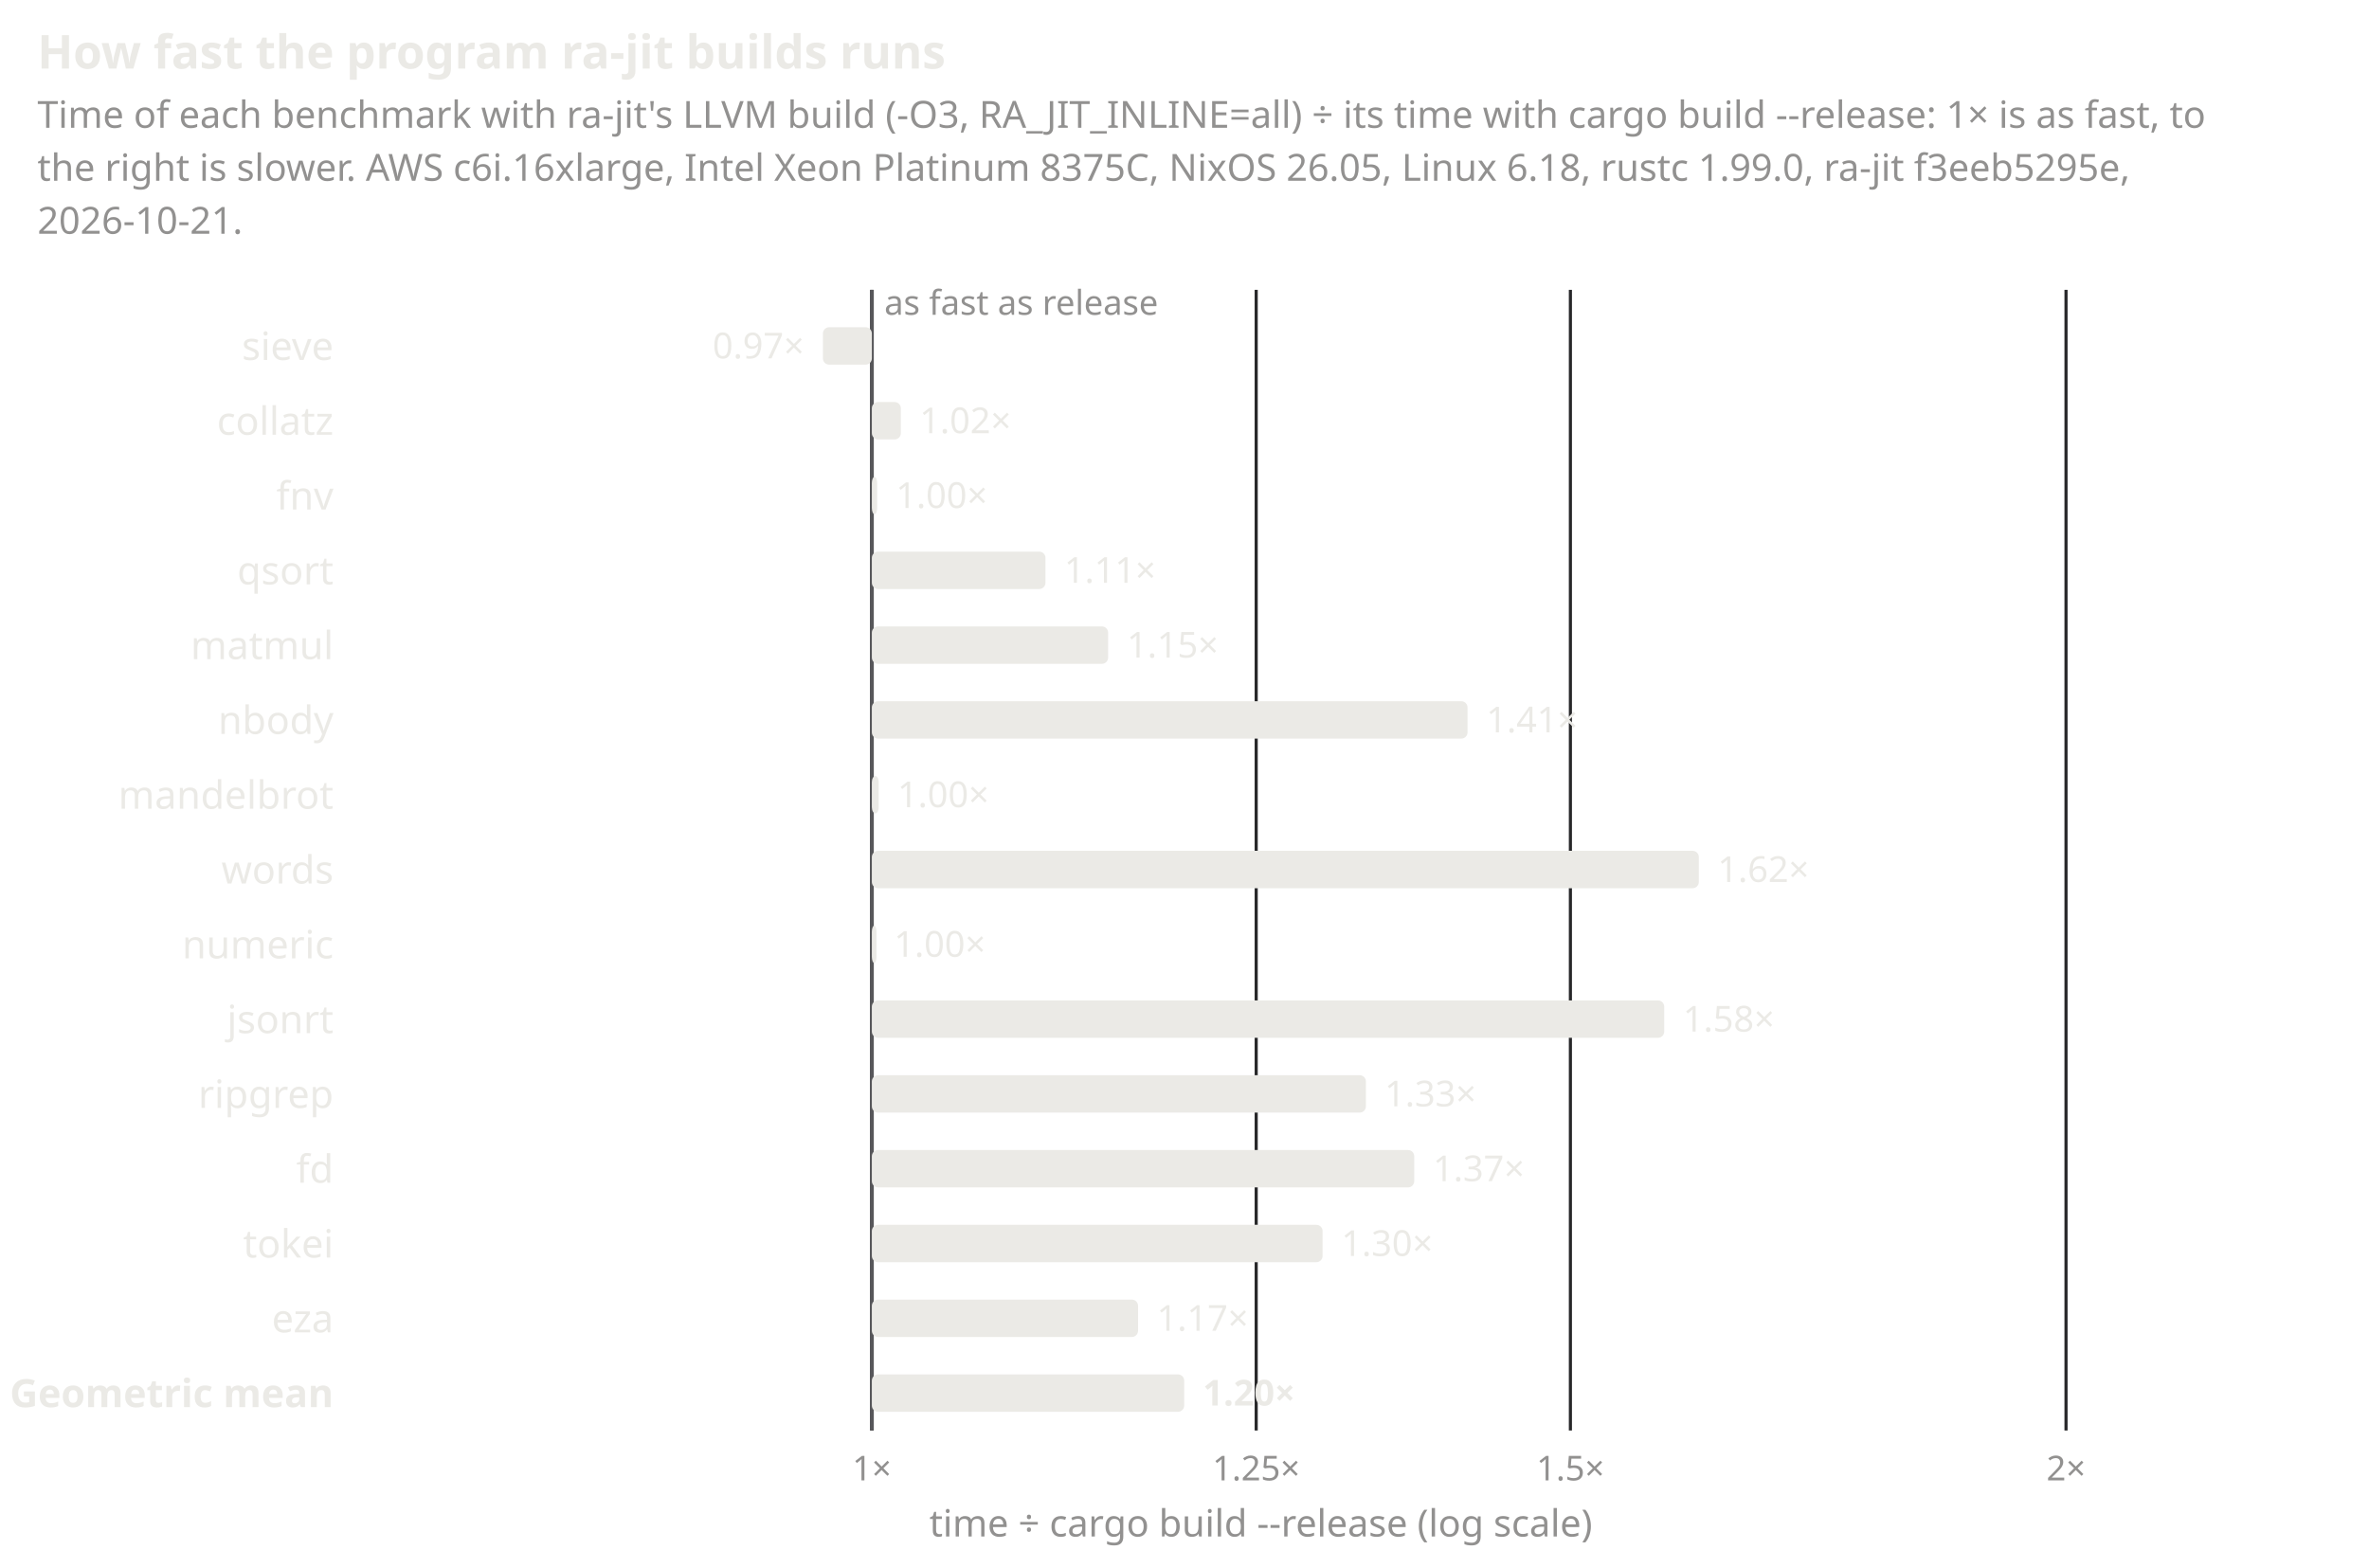
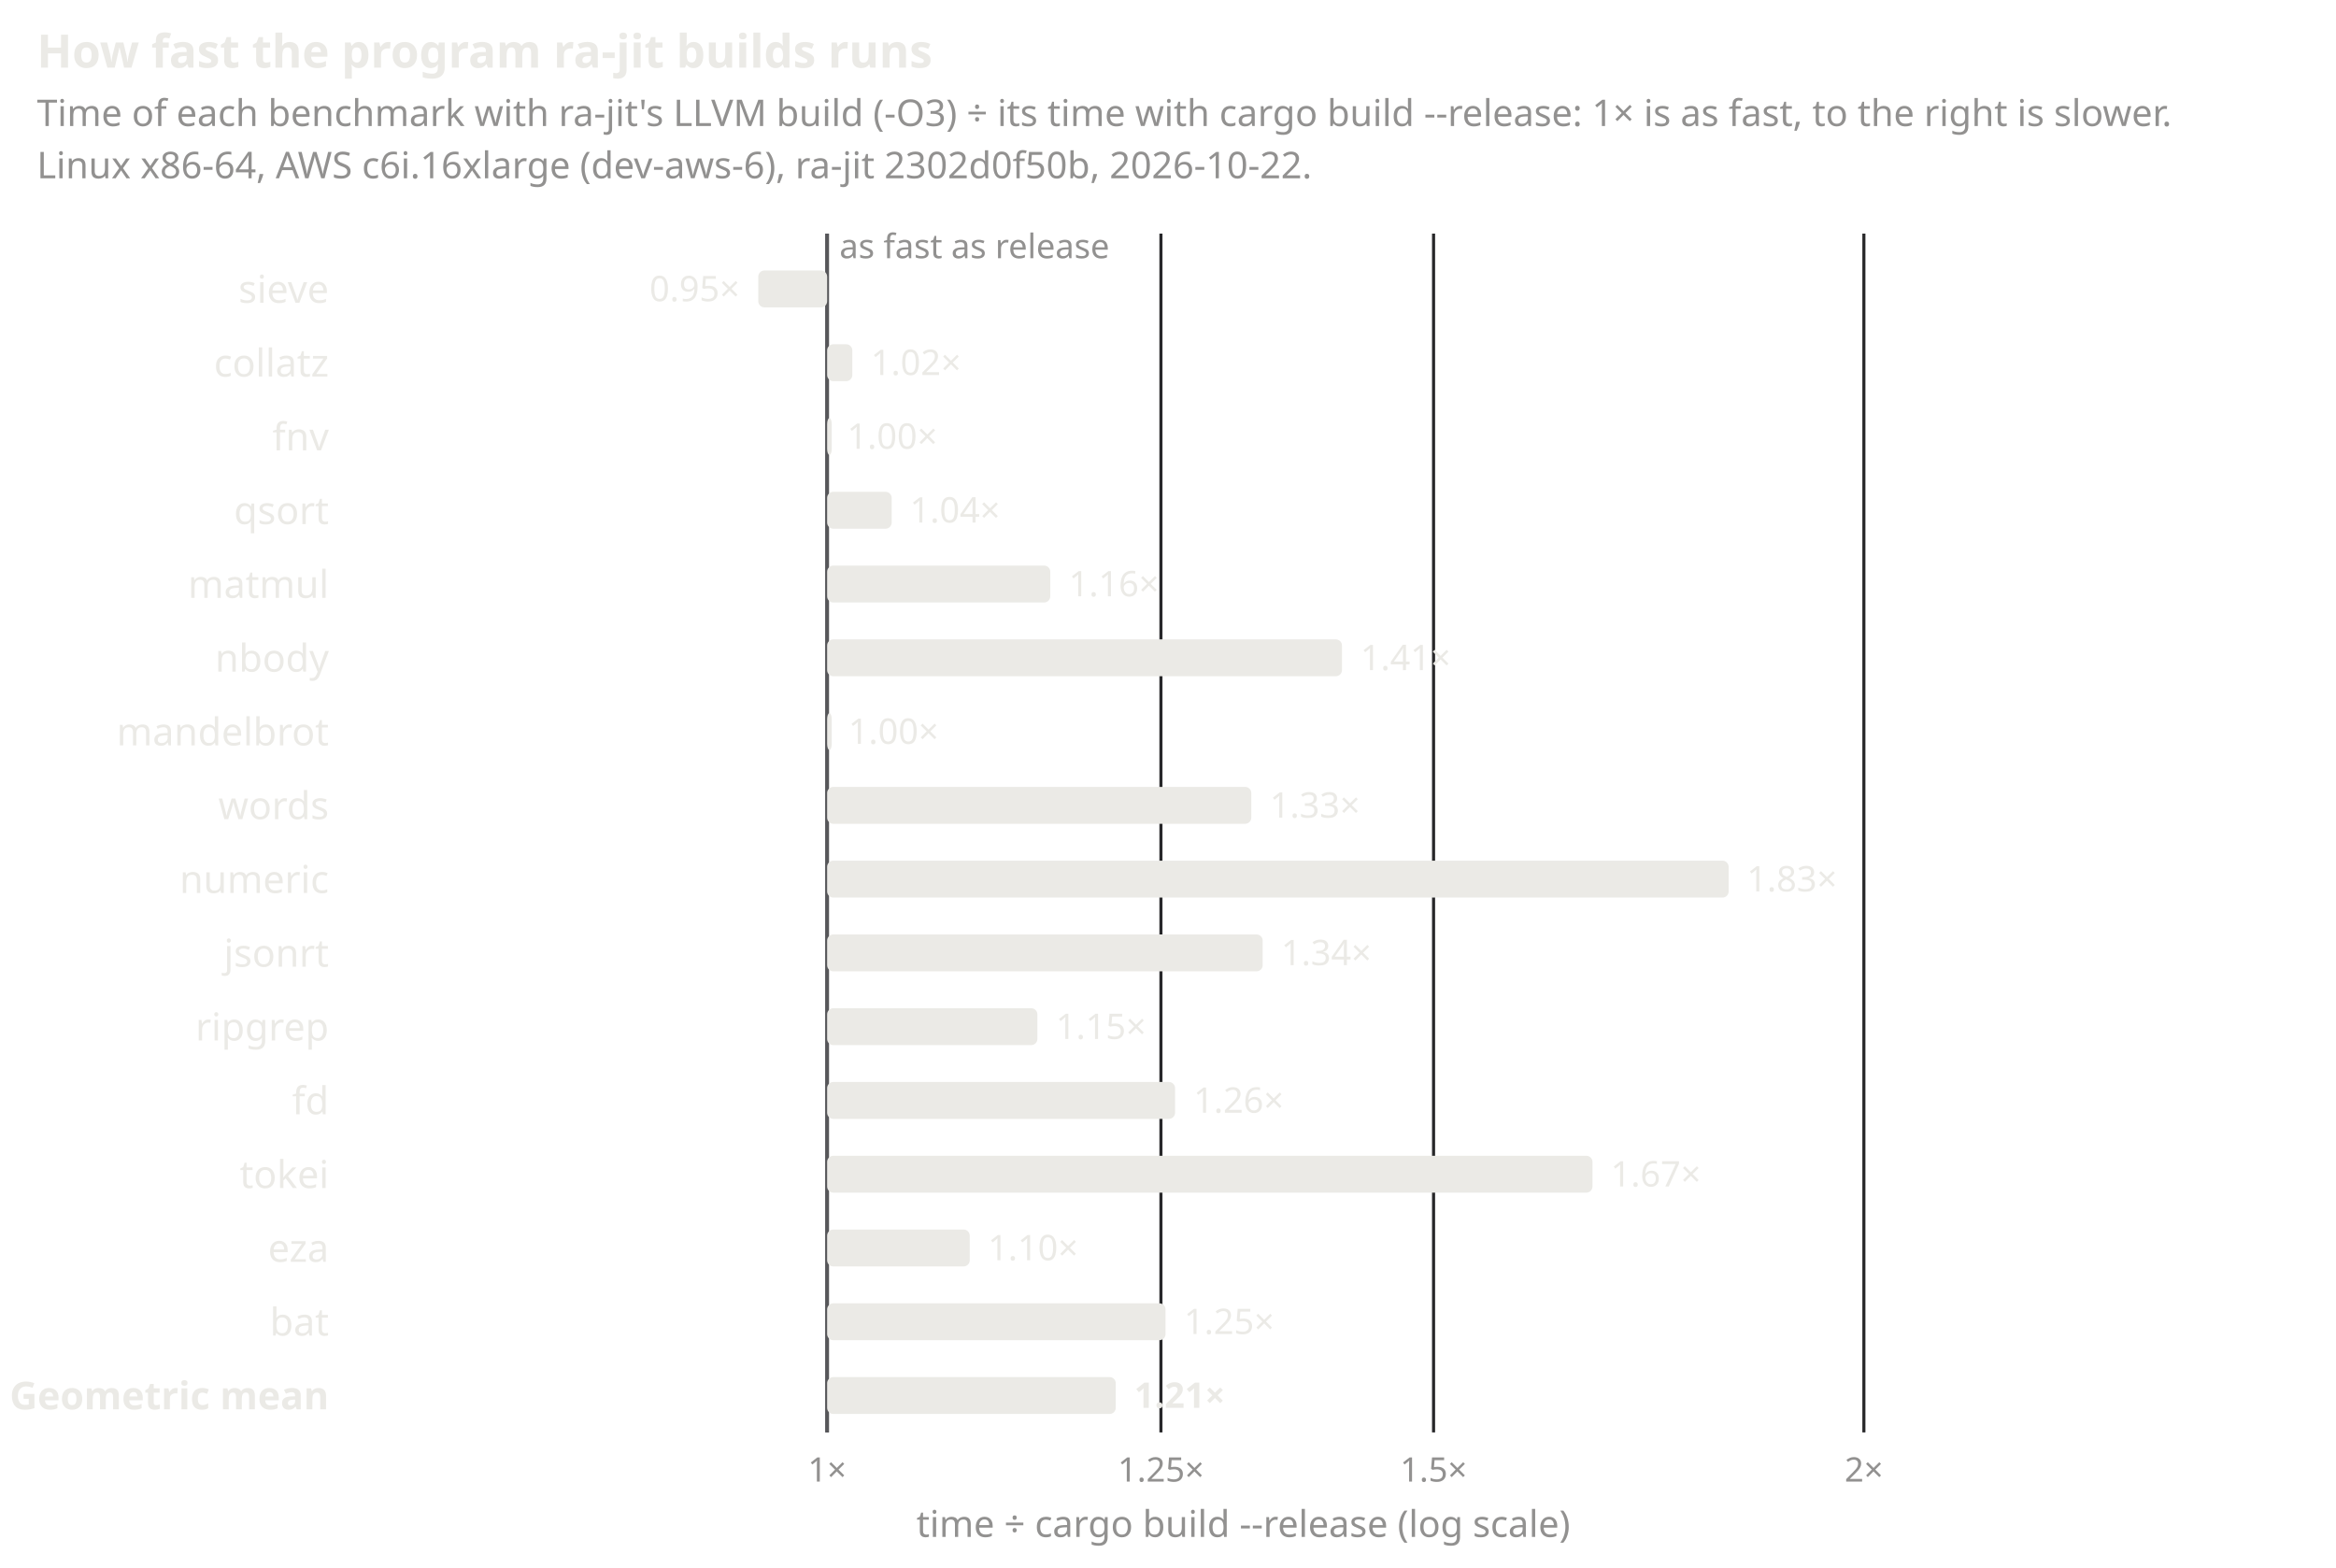
- <svg xmlns="http://www.w3.org/2000/svg" width="760" height="503" viewBox="0 0 760 503" font-family="-apple-system, BlinkMacSystemFont, 'Segoe UI', 'Noto Sans', Helvetica, Arial, sans-serif" role="img" aria-label="How fast the program ra-jit builds runs">
+ <svg xmlns="http://www.w3.org/2000/svg" width="760" height="510" viewBox="0 0 760 510" font-family="-apple-system, BlinkMacSystemFont, 'Segoe UI', 'Noto Sans', Helvetica, Arial, sans-serif" role="img" aria-label="How fast the program ra-jit builds runs">
  <text x="12" y="22" font-size="15" font-weight="600" fill="#ebeae6">How fast the program ra-jit builds runs</text>
-   <text x="12" y="41" font-size="12" fill="#929190">Time of each benchmark with ra-jit's LLVM build (-O3, RA_JIT_INLINE=all) ÷ its time with cargo build --release: 1× is as fast, to</text>
-   <text x="12" y="58" font-size="12" fill="#929190">the right is slower. AWS c6i.16xlarge, Intel Xeon Platinum 8375C, NixOS 26.05, Linux 6.18, rustc 1.99.0, ra-jit f3eeb5295e,</text>
-   <text x="12" y="75" font-size="12" fill="#929190">2026-10-21.</text>
-   <line x1="279.7" y1="93" x2="279.7" y2="459" stroke="#28282a" />
-   <text x="279.7" y="475" font-size="11" text-anchor="middle" fill="#929190">1×</text>
-   <line x1="403.0" y1="93" x2="403.0" y2="459" stroke="#28282a" />
-   <text x="403.0" y="475" font-size="11" text-anchor="middle" fill="#929190">1.25×</text>
-   <line x1="503.8" y1="93" x2="503.8" y2="459" stroke="#28282a" />
-   <text x="503.8" y="475" font-size="11" text-anchor="middle" fill="#929190">1.5×</text>
-   <line x1="662.8" y1="93" x2="662.8" y2="459" stroke="#28282a" />
-   <text x="662.8" y="475" font-size="11" text-anchor="middle" fill="#929190">2×</text>
-   <line x1="279.7" y1="93" x2="279.7" y2="459" stroke="#57575a" stroke-width="1.25" />
-   <text x="283.7" y="101" font-size="11" fill="#929190">as fast as release</text>
-   <text x="404.5" y="493" font-size="12" text-anchor="middle" fill="#929190">time ÷ cargo build --release (log scale)</text>
-   <text x="107.0" y="115.5" font-size="12.5" text-anchor="end" fill="#ebeae6">sieve</text>
-   <rect x="264.0" y="105.0" width="15.7" height="12" rx="2" fill="#ebeae6" />
-   <text x="258.0" y="115.0" font-size="11.5" text-anchor="end" fill="#ebeae6" font-variant-numeric="tabular-nums">0.97×</text>
-   <text x="107.0" y="139.5" font-size="12.5" text-anchor="end" fill="#ebeae6">collatz</text>
-   <rect x="279.7" y="129.0" width="9.3" height="12" rx="2" fill="#ebeae6" />
-   <text x="295.0" y="139.0" font-size="11.5" text-anchor="start" fill="#ebeae6" font-variant-numeric="tabular-nums">1.02×</text>
-   <text x="107.0" y="163.5" font-size="12.5" text-anchor="end" fill="#ebeae6">fnv</text>
-   <rect x="279.7" y="153.0" width="1.7" height="12" rx="2" fill="#ebeae6" />
-   <text x="287.4" y="163.0" font-size="11.5" text-anchor="start" fill="#ebeae6" font-variant-numeric="tabular-nums">1.00×</text>
-   <text x="107.0" y="187.5" font-size="12.5" text-anchor="end" fill="#ebeae6">qsort</text>
-   <rect x="279.7" y="177.0" width="55.7" height="12" rx="2" fill="#ebeae6" />
-   <text x="341.4" y="187.0" font-size="11.5" text-anchor="start" fill="#ebeae6" font-variant-numeric="tabular-nums">1.11×</text>
-   <text x="107.0" y="211.5" font-size="12.5" text-anchor="end" fill="#ebeae6">matmul</text>
-   <rect x="279.7" y="201.0" width="75.8" height="12" rx="2" fill="#ebeae6" />
-   <text x="361.5" y="211.0" font-size="11.5" text-anchor="start" fill="#ebeae6" font-variant-numeric="tabular-nums">1.15×</text>
-   <text x="107.0" y="235.5" font-size="12.5" text-anchor="end" fill="#ebeae6">nbody</text>
-   <rect x="279.7" y="225.0" width="191.1" height="12" rx="2" fill="#ebeae6" />
-   <text x="476.8" y="235.0" font-size="11.5" text-anchor="start" fill="#ebeae6" font-variant-numeric="tabular-nums">1.41×</text>
-   <text x="107.0" y="259.5" font-size="12.5" text-anchor="end" fill="#ebeae6">mandelbrot</text>
-   <rect x="279.7" y="249.0" width="2.2" height="12" rx="2" fill="#ebeae6" />
-   <text x="287.9" y="259.0" font-size="11.5" text-anchor="start" fill="#ebeae6" font-variant-numeric="tabular-nums">1.00×</text>
-   <text x="107.0" y="283.5" font-size="12.5" text-anchor="end" fill="#ebeae6">words</text>
-   <rect x="279.7" y="273.0" width="265.3" height="12" rx="2" fill="#ebeae6" />
-   <text x="551.0" y="283.0" font-size="11.5" text-anchor="start" fill="#ebeae6" font-variant-numeric="tabular-nums">1.62×</text>
-   <text x="107.0" y="307.5" font-size="12.5" text-anchor="end" fill="#ebeae6">numeric</text>
-   <rect x="279.7" y="297.0" width="1.5" height="12" rx="2" fill="#ebeae6" />
-   <text x="286.8" y="307.0" font-size="11.5" text-anchor="start" fill="#ebeae6" font-variant-numeric="tabular-nums">1.00×</text>
-   <text x="107.0" y="331.5" font-size="12.5" text-anchor="end" fill="#ebeae6">jsonrt</text>
-   <rect x="279.7" y="321.0" width="254.2" height="12" rx="2" fill="#ebeae6" />
-   <text x="539.9" y="331.0" font-size="11.5" text-anchor="start" fill="#ebeae6" font-variant-numeric="tabular-nums">1.58×</text>
-   <text x="107.0" y="355.5" font-size="12.5" text-anchor="end" fill="#ebeae6">ripgrep</text>
-   <rect x="279.7" y="345.0" width="158.5" height="12" rx="2" fill="#ebeae6" />
-   <text x="444.2" y="355.0" font-size="11.5" text-anchor="start" fill="#ebeae6" font-variant-numeric="tabular-nums">1.33×</text>
-   <text x="107.0" y="379.5" font-size="12.5" text-anchor="end" fill="#ebeae6">fd</text>
-   <rect x="279.7" y="369.0" width="174.0" height="12" rx="2" fill="#ebeae6" />
-   <text x="459.7" y="379.0" font-size="11.5" text-anchor="start" fill="#ebeae6" font-variant-numeric="tabular-nums">1.37×</text>
-   <text x="107.0" y="403.5" font-size="12.5" text-anchor="end" fill="#ebeae6">tokei</text>
-   <rect x="279.7" y="393.0" width="144.6" height="12" rx="2" fill="#ebeae6" />
-   <text x="430.3" y="403.0" font-size="11.5" text-anchor="start" fill="#ebeae6" font-variant-numeric="tabular-nums">1.30×</text>
-   <text x="107.0" y="427.5" font-size="12.5" text-anchor="end" fill="#ebeae6">eza</text>
-   <rect x="279.7" y="417.0" width="85.4" height="12" rx="2" fill="#ebeae6" />
-   <text x="371.1" y="427.0" font-size="11.5" text-anchor="start" fill="#ebeae6" font-variant-numeric="tabular-nums">1.17×</text>
-   <text x="107.0" y="451.5" font-size="12.5" text-anchor="end" fill="#ebeae6" font-weight="600">Geometric mean</text>
-   <rect x="279.7" y="441.0" width="100.2" height="12" rx="2" fill="#ebeae6" />
-   <text x="385.9" y="451.0" font-size="11.5" text-anchor="start" fill="#ebeae6" font-weight="600" font-variant-numeric="tabular-nums">1.20×</text>
+   <text x="12" y="41" font-size="12" fill="#929190">Time of each benchmark with ra-jit's LLVM build (-O3) ÷ its time with cargo build --release: 1× is as fast, to the right is slower.</text>
+   <text x="12" y="58" font-size="12" fill="#929190">Linux x86-64, AWS c6i.16xlarge (dev-aws-6), ra-jit 2302d0f50b, 2026-10-22.</text>
+   <line x1="269.1" y1="76" x2="269.1" y2="466" stroke="#28282a" />
+   <text x="269.1" y="482" font-size="11" text-anchor="middle" fill="#929190">1×</text>
+   <line x1="377.7" y1="76" x2="377.7" y2="466" stroke="#28282a" />
+   <text x="377.7" y="482" font-size="11" text-anchor="middle" fill="#929190">1.25×</text>
+   <line x1="466.4" y1="76" x2="466.4" y2="466" stroke="#28282a" />
+   <text x="466.4" y="482" font-size="11" text-anchor="middle" fill="#929190">1.5×</text>
+   <line x1="606.4" y1="76" x2="606.4" y2="466" stroke="#28282a" />
+   <text x="606.4" y="482" font-size="11" text-anchor="middle" fill="#929190">2×</text>
+   <line x1="269.1" y1="76" x2="269.1" y2="466" stroke="#57575a" stroke-width="1.25" />
+   <text x="273.1" y="84" font-size="11" fill="#929190">as fast as release</text>
+   <text x="404.5" y="500" font-size="12" text-anchor="middle" fill="#929190">time ÷ cargo build --release (log scale)</text>
+   <text x="107.0" y="98.5" font-size="12.5" text-anchor="end" fill="#ebeae6">sieve</text>
+   <rect x="246.7" y="88.0" width="22.4" height="12" rx="2" fill="#ebeae6" />
+   <text x="240.7" y="98.0" font-size="11.5" text-anchor="end" fill="#ebeae6" font-variant-numeric="tabular-nums">0.95×</text>
+   <text x="107.0" y="122.5" font-size="12.5" text-anchor="end" fill="#ebeae6">collatz</text>
+   <rect x="269.1" y="112.0" width="8.2" height="12" rx="2" fill="#ebeae6" />
+   <text x="283.3" y="122.0" font-size="11.5" text-anchor="start" fill="#ebeae6" font-variant-numeric="tabular-nums">1.02×</text>
+   <text x="107.0" y="146.5" font-size="12.5" text-anchor="end" fill="#ebeae6">fnv</text>
+   <rect x="269.1" y="136.0" width="1.5" height="12" rx="2" fill="#ebeae6" />
+   <text x="275.6" y="146.0" font-size="11.5" text-anchor="start" fill="#ebeae6" font-variant-numeric="tabular-nums">1.00×</text>
+   <text x="107.0" y="170.5" font-size="12.5" text-anchor="end" fill="#ebeae6">qsort</text>
+   <rect x="269.1" y="160.0" width="21.0" height="12" rx="2" fill="#ebeae6" />
+   <text x="296.0" y="170.0" font-size="11.5" text-anchor="start" fill="#ebeae6" font-variant-numeric="tabular-nums">1.04×</text>
+   <text x="107.0" y="194.5" font-size="12.5" text-anchor="end" fill="#ebeae6">matmul</text>
+   <rect x="269.1" y="184.0" width="72.6" height="12" rx="2" fill="#ebeae6" />
+   <text x="347.7" y="194.0" font-size="11.5" text-anchor="start" fill="#ebeae6" font-variant-numeric="tabular-nums">1.16×</text>
+   <text x="107.0" y="218.5" font-size="12.5" text-anchor="end" fill="#ebeae6">nbody</text>
+   <rect x="269.1" y="208.0" width="167.5" height="12" rx="2" fill="#ebeae6" />
+   <text x="442.6" y="218.0" font-size="11.5" text-anchor="start" fill="#ebeae6" font-variant-numeric="tabular-nums">1.41×</text>
+   <text x="107.0" y="242.5" font-size="12.5" text-anchor="end" fill="#ebeae6">mandelbrot</text>
+   <rect x="269.1" y="232.0" width="1.5" height="12" rx="2" fill="#ebeae6" />
+   <text x="276.0" y="242.0" font-size="11.5" text-anchor="start" fill="#ebeae6" font-variant-numeric="tabular-nums">1.00×</text>
+   <text x="107.0" y="266.5" font-size="12.5" text-anchor="end" fill="#ebeae6">words</text>
+   <rect x="269.1" y="256.0" width="138.0" height="12" rx="2" fill="#ebeae6" />
+   <text x="413.1" y="266.0" font-size="11.5" text-anchor="start" fill="#ebeae6" font-variant-numeric="tabular-nums">1.33×</text>
+   <text x="107.0" y="290.5" font-size="12.5" text-anchor="end" fill="#ebeae6">numeric</text>
+   <rect x="269.1" y="280.0" width="293.3" height="12" rx="2" fill="#ebeae6" />
+   <text x="568.3" y="290.0" font-size="11.5" text-anchor="start" fill="#ebeae6" font-variant-numeric="tabular-nums">1.83×</text>
+   <text x="107.0" y="314.5" font-size="12.5" text-anchor="end" fill="#ebeae6">jsonrt</text>
+   <rect x="269.1" y="304.0" width="141.7" height="12" rx="2" fill="#ebeae6" />
+   <text x="416.8" y="314.0" font-size="11.5" text-anchor="start" fill="#ebeae6" font-variant-numeric="tabular-nums">1.34×</text>
+   <text x="107.0" y="338.5" font-size="12.5" text-anchor="end" fill="#ebeae6">ripgrep</text>
+   <rect x="269.1" y="328.0" width="68.4" height="12" rx="2" fill="#ebeae6" />
+   <text x="343.5" y="338.0" font-size="11.5" text-anchor="start" fill="#ebeae6" font-variant-numeric="tabular-nums">1.15×</text>
+   <text x="107.0" y="362.5" font-size="12.5" text-anchor="end" fill="#ebeae6">fd</text>
+   <rect x="269.1" y="352.0" width="113.2" height="12" rx="2" fill="#ebeae6" />
+   <text x="388.3" y="362.0" font-size="11.5" text-anchor="start" fill="#ebeae6" font-variant-numeric="tabular-nums">1.26×</text>
+   <text x="107.0" y="386.5" font-size="12.5" text-anchor="end" fill="#ebeae6">tokei</text>
+   <rect x="269.1" y="376.0" width="249.0" height="12" rx="2" fill="#ebeae6" />
+   <text x="524.0" y="386.0" font-size="11.5" text-anchor="start" fill="#ebeae6" font-variant-numeric="tabular-nums">1.67×</text>
+   <text x="107.0" y="410.5" font-size="12.5" text-anchor="end" fill="#ebeae6">eza</text>
+   <rect x="269.1" y="400.0" width="46.4" height="12" rx="2" fill="#ebeae6" />
+   <text x="321.4" y="410.0" font-size="11.5" text-anchor="start" fill="#ebeae6" font-variant-numeric="tabular-nums">1.10×</text>
+   <text x="107.0" y="434.5" font-size="12.5" text-anchor="end" fill="#ebeae6">bat</text>
+   <rect x="269.1" y="424.0" width="110.1" height="12" rx="2" fill="#ebeae6" />
+   <text x="385.2" y="434.0" font-size="11.5" text-anchor="start" fill="#ebeae6" font-variant-numeric="tabular-nums">1.25×</text>
+   <text x="107.0" y="458.5" font-size="12.5" text-anchor="end" fill="#ebeae6" font-weight="600">Geometric mean</text>
+   <rect x="269.1" y="448.0" width="93.9" height="12" rx="2" fill="#ebeae6" />
+   <text x="369.0" y="458.0" font-size="11.5" text-anchor="start" fill="#ebeae6" font-weight="600" font-variant-numeric="tabular-nums">1.21×</text>
</svg>
